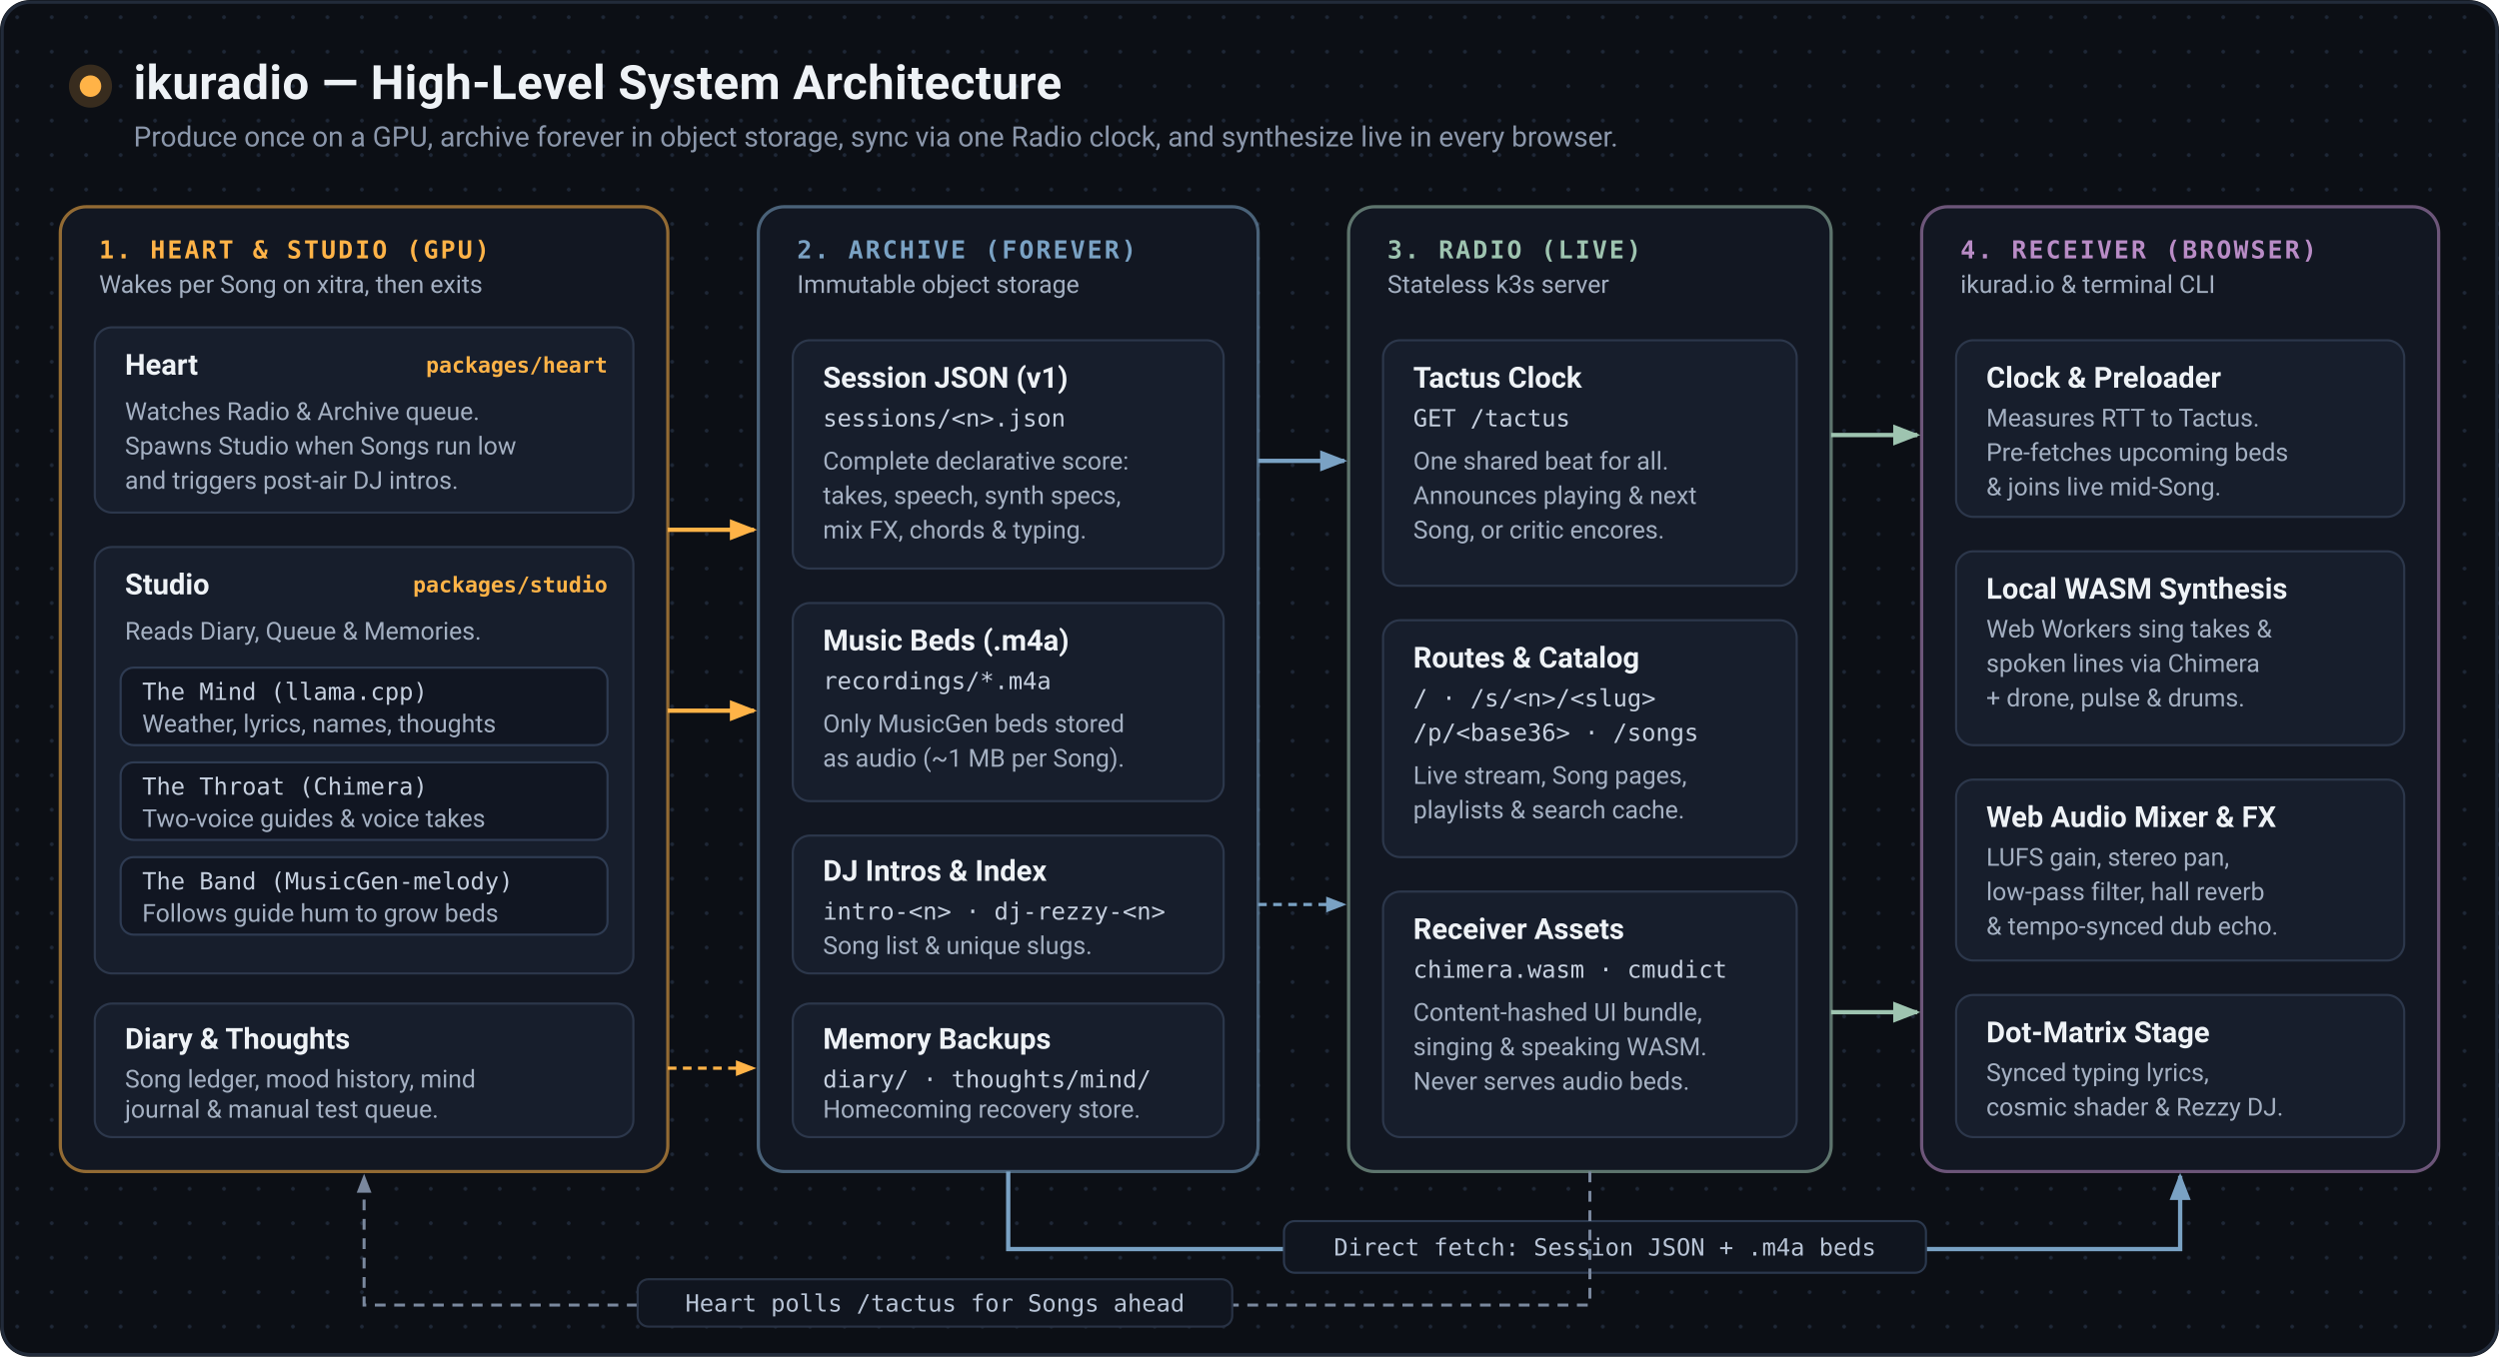
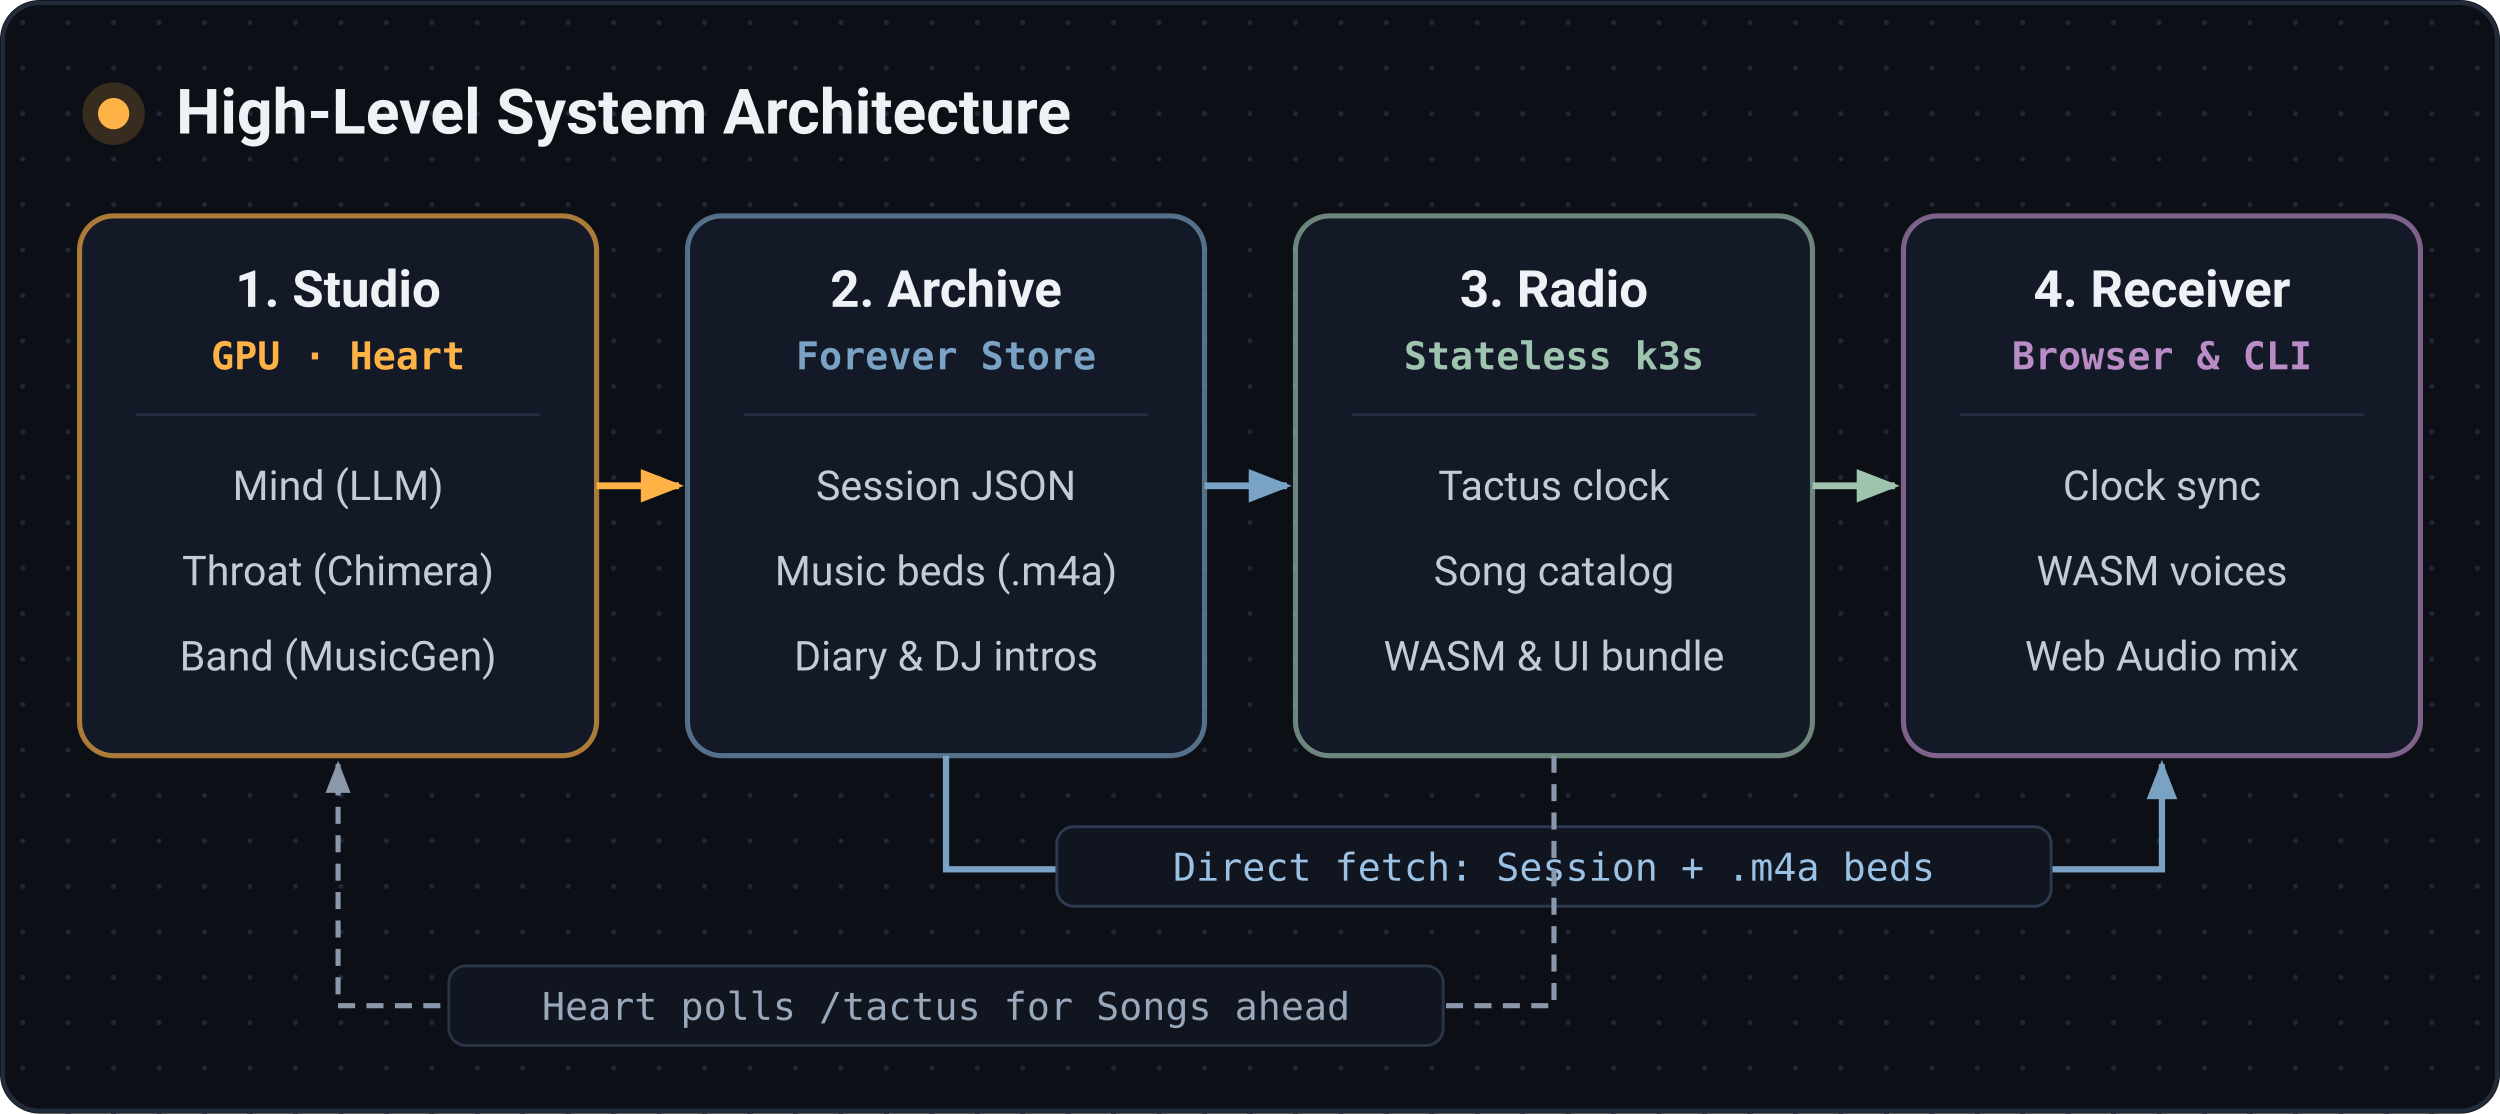
- <svg xmlns="http://www.w3.org/2000/svg" viewBox="0 0 1160 630" width="1160" height="630" role="img" aria-labelledby="hl-title hl-desc">
+ <svg xmlns="http://www.w3.org/2000/svg" viewBox="0 0 880 392" width="880" height="392" role="img" aria-labelledby="hl-title hl-desc">
  <defs>
    <pattern id="dotGrid" width="16" height="16" patternUnits="userSpaceOnUse">
      <circle cx="8" cy="8" r="0.9" fill="#1e2736" />
    </pattern>
    <marker id="arrowAmber" viewBox="0 0 10 10" refX="8" refY="5" markerWidth="7" markerHeight="7" orient="auto-start-reverse">
      <path d="M 0 1.5 L 9 5 L 0 8.5 z" fill="#ffb347" />
    </marker>
    <marker id="arrowBlue" viewBox="0 0 10 10" refX="8" refY="5" markerWidth="7" markerHeight="7" orient="auto-start-reverse">
      <path d="M 0 1.5 L 9 5 L 0 8.5 z" fill="#7aa2c4" />
    </marker>
    <marker id="arrowMint" viewBox="0 0 10 10" refX="8" refY="5" markerWidth="7" markerHeight="7" orient="auto-start-reverse">
      <path d="M 0 1.5 L 9 5 L 0 8.5 z" fill="#9ec4b0" />
    </marker>
    <marker id="arrowSlate" viewBox="0 0 10 10" refX="8" refY="5" markerWidth="7" markerHeight="7" orient="auto-start-reverse">
-       <path d="M 0 1.5 L 9 5 L 0 8.5 z" fill="#7a889e" />
+       <path d="M 0 1.5 L 9 5 L 0 8.5 z" fill="#8b97ab" />
    </marker>
    <style>
      .bg { fill: #0c0f15; }
-       .title { font: 700 22px -apple-system, BlinkMacSystemFont, "Segoe UI", Roboto, sans-serif; fill: #eef2f6; letter-spacing: 0.2px; }
-       .subtitle { font: 400 13px -apple-system, BlinkMacSystemFont, "Segoe UI", Roboto, sans-serif; fill: #8b97ab; }
-       .zoneLabel { font: 700 11.5px ui-monospace, SFMono-Regular, Menlo, Monaco, Consolas, monospace; letter-spacing: 1px; }
-       .cardTitle { font: 600 13.5px -apple-system, BlinkMacSystemFont, "Segoe UI", Roboto, sans-serif; fill: #eef2f6; }
-       .cardBody { font: 400 11.5px -apple-system, BlinkMacSystemFont, "Segoe UI", Roboto, sans-serif; fill: #a4b0c2; }
-       .mono { font: 500 11px ui-monospace, SFMono-Regular, Menlo, Monaco, Consolas, monospace; fill: #c6d0df; }
-       .edgeLabel { font: 500 11px ui-monospace, SFMono-Regular, Menlo, Monaco, Consolas, monospace; fill: #b8c4d6; }
-       .badge { font: 600 10px ui-monospace, SFMono-Regular, Menlo, Monaco, Consolas, monospace; }
+       .title { font: 700 22px -apple-system, BlinkMacSystemFont, "Segoe UI", Roboto, sans-serif; fill: #eef2f6; }
+       .nodeTitle { font: 700 18px -apple-system, BlinkMacSystemFont, "Segoe UI", Roboto, sans-serif; fill: #eef2f6; }
+       .nodeSub { font: 600 13.5px ui-monospace, SFMono-Regular, Menlo, Monaco, Consolas, monospace; }
+       .item { font: 400 14.5px -apple-system, BlinkMacSystemFont, "Segoe UI", Roboto, sans-serif; fill: #c2ccd9; }
+       .edgeLabel { font: 500 13.5px ui-monospace, SFMono-Regular, Menlo, Monaco, Consolas, monospace; }
    </style>
  </defs>
-   <rect width="1160" height="630" rx="14" class="bg" />
-   <rect width="1160" height="630" rx="14" fill="url(#dotGrid)" />
-   <rect x="1" y="1" width="1158" height="628" rx="13" fill="none" stroke="#222b3a" stroke-width="1.5" />
-   <circle cx="42" cy="40" r="5" fill="#ffb347" />
-   <circle cx="42" cy="40" r="10" fill="#ffb347" opacity="0.18" />
-   <text x="62" y="46" class="title">ikuradio — High-Level System Architecture</text>
-   <text x="62" y="68" class="subtitle">Produce once on a GPU, archive forever in object storage, sync via one Radio clock, and synthesize live in every browser.</text>
-   <rect x="28" y="96" width="282" height="448" rx="12" fill="#121722" stroke="#ffb347" stroke-opacity="0.55" stroke-width="1.5" />
-   <text x="46" y="120" class="zoneLabel" fill="#ffb347">1. HEART &amp; STUDIO (GPU)</text>
-   <text x="46" y="136" class="cardBody">Wakes per Song on xitra, then exits</text>
-   <rect x="44" y="152" width="250" height="86" rx="8" fill="#171e2c" stroke="#2c374b" stroke-width="1" />
-   <text x="58" y="174" class="cardTitle">Heart</text>
-   <text x="282" y="173" text-anchor="end" class="badge" fill="#ffb347">packages/heart</text>
-   <text x="58" y="195" class="cardBody">Watches Radio &amp; Archive queue.</text>
-   <text x="58" y="211" class="cardBody">Spawns Studio when Songs run low</text>
-   <text x="58" y="227" class="cardBody">and triggers post-air DJ intros.</text>
-   <rect x="44" y="254" width="250" height="198" rx="8" fill="#171e2c" stroke="#2c374b" stroke-width="1" />
-   <text x="58" y="276" class="cardTitle">Studio</text>
-   <text x="282" y="275" text-anchor="end" class="badge" fill="#ffb347">packages/studio</text>
-   <text x="58" y="297" class="cardBody">Reads Diary, Queue &amp; Memories.</text>
-   <rect x="56" y="310" width="226" height="36" rx="6" fill="#111622" stroke="#2e3b52" />
-   <text x="66" y="325" class="mono">The Mind (llama.cpp)</text>
-   <text x="66" y="340" class="cardBody">Weather, lyrics, names, thoughts</text>
-   <rect x="56" y="354" width="226" height="36" rx="6" fill="#111622" stroke="#2e3b52" />
-   <text x="66" y="369" class="mono">The Throat (Chimera)</text>
-   <text x="66" y="384" class="cardBody">Two-voice guides &amp; voice takes</text>
-   <rect x="56" y="398" width="226" height="36" rx="6" fill="#111622" stroke="#2e3b52" />
-   <text x="66" y="413" class="mono">The Band (MusicGen-melody)</text>
-   <text x="66" y="428" class="cardBody">Follows guide hum to grow beds</text>
-   <rect x="44" y="466" width="250" height="62" rx="8" fill="#171e2c" stroke="#2c374b" stroke-width="1" />
-   <text x="58" y="487" class="cardTitle">Diary &amp; Thoughts</text>
-   <text x="58" y="505" class="cardBody">Song ledger, mood history, mind</text>
-   <text x="58" y="519" class="cardBody">journal &amp; manual test queue.</text>
-   <rect x="352" y="96" width="232" height="448" rx="12" fill="#121722" stroke="#7aa2c4" stroke-opacity="0.55" stroke-width="1.5" />
-   <text x="370" y="120" class="zoneLabel" fill="#7aa2c4">2. ARCHIVE (FOREVER)</text>
-   <text x="370" y="136" class="cardBody">Immutable object storage</text>
-   <rect x="368" y="158" width="200" height="106" rx="8" fill="#171e2c" stroke="#2c374b" />
-   <text x="382" y="180" class="cardTitle">Session JSON (v1)</text>
-   <text x="382" y="198" class="mono">sessions/&lt;n&gt;.json</text>
-   <text x="382" y="218" class="cardBody">Complete declarative score:</text>
-   <text x="382" y="234" class="cardBody">takes, speech, synth specs,</text>
-   <text x="382" y="250" class="cardBody">mix FX, chords &amp; typing.</text>
-   <rect x="368" y="280" width="200" height="92" rx="8" fill="#171e2c" stroke="#2c374b" />
-   <text x="382" y="302" class="cardTitle">Music Beds (.m4a)</text>
-   <text x="382" y="320" class="mono">recordings/*.m4a</text>
-   <text x="382" y="340" class="cardBody">Only MusicGen beds stored</text>
-   <text x="382" y="356" class="cardBody">as audio (~1 MB per Song).</text>
-   <rect x="368" y="388" width="200" height="64" rx="8" fill="#171e2c" stroke="#2c374b" />
-   <text x="382" y="409" class="cardTitle">DJ Intros &amp; Index</text>
-   <text x="382" y="427" class="mono">intro-&lt;n&gt; · dj-rezzy-&lt;n&gt;</text>
-   <text x="382" y="443" class="cardBody">Song list &amp; unique slugs.</text>
-   <rect x="368" y="466" width="200" height="62" rx="8" fill="#171e2c" stroke="#2c374b" />
-   <text x="382" y="487" class="cardTitle">Memory Backups</text>
-   <text x="382" y="505" class="mono">diary/ · thoughts/mind/</text>
-   <text x="382" y="519" class="cardBody">Homecoming recovery store.</text>
-   <rect x="626" y="96" width="224" height="448" rx="12" fill="#121722" stroke="#9ec4b0" stroke-opacity="0.55" stroke-width="1.5" />
-   <text x="644" y="120" class="zoneLabel" fill="#9ec4b0">3. RADIO (LIVE)</text>
-   <text x="644" y="136" class="cardBody">Stateless k3s server</text>
-   <rect x="642" y="158" width="192" height="114" rx="8" fill="#171e2c" stroke="#2c374b" />
-   <text x="656" y="180" class="cardTitle">Tactus Clock</text>
-   <text x="656" y="198" class="mono">GET /tactus</text>
-   <text x="656" y="218" class="cardBody">One shared beat for all.</text>
-   <text x="656" y="234" class="cardBody">Announces playing &amp; next</text>
-   <text x="656" y="250" class="cardBody">Song, or critic encores.</text>
-   <rect x="642" y="288" width="192" height="110" rx="8" fill="#171e2c" stroke="#2c374b" />
-   <text x="656" y="310" class="cardTitle">Routes &amp; Catalog</text>
-   <text x="656" y="328" class="mono">/ · /s/&lt;n&gt;/&lt;slug&gt;</text>
-   <text x="656" y="344" class="mono">/p/&lt;base36&gt; · /songs</text>
-   <text x="656" y="364" class="cardBody">Live stream, Song pages,</text>
-   <text x="656" y="380" class="cardBody">playlists &amp; search cache.</text>
-   <rect x="642" y="414" width="192" height="114" rx="8" fill="#171e2c" stroke="#2c374b" />
-   <text x="656" y="436" class="cardTitle">Receiver Assets</text>
-   <text x="656" y="454" class="mono">chimera.wasm · cmudict</text>
-   <text x="656" y="474" class="cardBody">Content-hashed UI bundle,</text>
-   <text x="656" y="490" class="cardBody">singing &amp; speaking WASM.</text>
-   <text x="656" y="506" class="cardBody">Never serves audio beds.</text>
-   <rect x="892" y="96" width="240" height="448" rx="12" fill="#121722" stroke="#b98cc6" stroke-opacity="0.55" stroke-width="1.5" />
-   <text x="910" y="120" class="zoneLabel" fill="#b98cc6">4. RECEIVER (BROWSER)</text>
-   <text x="910" y="136" class="cardBody">ikurad.io &amp; terminal CLI</text>
-   <rect x="908" y="158" width="208" height="82" rx="8" fill="#171e2c" stroke="#2c374b" />
-   <text x="922" y="180" class="cardTitle">Clock &amp; Preloader</text>
-   <text x="922" y="198" class="cardBody">Measures RTT to Tactus.</text>
-   <text x="922" y="214" class="cardBody">Pre-fetches upcoming beds</text>
-   <text x="922" y="230" class="cardBody">&amp; joins live mid-Song.</text>
-   <rect x="908" y="256" width="208" height="90" rx="8" fill="#171e2c" stroke="#2c374b" />
-   <text x="922" y="278" class="cardTitle">Local WASM Synthesis</text>
-   <text x="922" y="296" class="cardBody">Web Workers sing takes &amp;</text>
-   <text x="922" y="312" class="cardBody">spoken lines via Chimera</text>
-   <text x="922" y="328" class="cardBody">+ drone, pulse &amp; drums.</text>
-   <rect x="908" y="362" width="208" height="84" rx="8" fill="#171e2c" stroke="#2c374b" />
-   <text x="922" y="384" class="cardTitle">Web Audio Mixer &amp; FX</text>
-   <text x="922" y="402" class="cardBody">LUFS gain, stereo pan,</text>
-   <text x="922" y="418" class="cardBody">low-pass filter, hall reverb</text>
-   <text x="922" y="434" class="cardBody">&amp; tempo-synced dub echo.</text>
-   <rect x="908" y="462" width="208" height="66" rx="8" fill="#171e2c" stroke="#2c374b" />
-   <text x="922" y="484" class="cardTitle">Dot-Matrix Stage</text>
-   <text x="922" y="502" class="cardBody">Synced typing lyrics,</text>
-   <text x="922" y="518" class="cardBody">cosmic shader &amp; Rezzy DJ.</text>
-   <line x1="310" y1="246" x2="350" y2="246" stroke="#ffb347" stroke-width="2" marker-end="url(#arrowAmber)" />
-   <line x1="310" y1="330" x2="350" y2="330" stroke="#ffb347" stroke-width="2" marker-end="url(#arrowAmber)" />
-   <line x1="310" y1="496" x2="350" y2="496" stroke="#ffb347" stroke-width="1.5" stroke-dasharray="4 3" marker-end="url(#arrowAmber)" />
-   <line x1="584" y1="214" x2="624" y2="214" stroke="#7aa2c4" stroke-width="2" marker-end="url(#arrowBlue)" />
-   <line x1="584" y1="420" x2="624" y2="420" stroke="#7aa2c4" stroke-width="1.5" stroke-dasharray="4 3" marker-end="url(#arrowBlue)" />
-   <line x1="850" y1="202" x2="890" y2="202" stroke="#9ec4b0" stroke-width="2" marker-end="url(#arrowMint)" />
-   <line x1="850" y1="470" x2="890" y2="470" stroke="#9ec4b0" stroke-width="2" marker-end="url(#arrowMint)" />
-   <path d="M 468 544 L 468 580 L 1012 580 L 1012 546" fill="none" stroke="#7aa2c4" stroke-width="2" marker-end="url(#arrowBlue)" />
-   <rect x="596" y="567" width="298" height="24" rx="5" fill="#10151f" stroke="#2b384d" />
-   <text x="745" y="583" text-anchor="middle" class="edgeLabel" fill="#9bc2e5">Direct fetch: Session JSON + .m4a beds</text>
-   <path d="M 738 544 L 738 606 L 169 606 L 169 546" fill="none" stroke="#7a889e" stroke-width="1.4" stroke-dasharray="5 4" marker-end="url(#arrowSlate)" />
-   <rect x="296" y="594" width="276" height="22" rx="5" fill="#10151f" stroke="#283244" />
-   <text x="434" y="609" text-anchor="middle" class="edgeLabel" fill="#8b97ab">Heart polls /tactus for Songs ahead</text>
+   <rect width="880" height="392" rx="14" class="bg" />
+   <rect width="880" height="392" rx="14" fill="url(#dotGrid)" />
+   <rect x="1" y="1" width="878" height="390" rx="13" fill="none" stroke="#222b3a" stroke-width="1.5" />
+   <circle cx="40" cy="40" r="5.5" fill="#ffb347" />
+   <circle cx="40" cy="40" r="11" fill="#ffb347" opacity="0.18" />
+   <text x="62" y="47" class="title">High-Level System Architecture</text>
+   <rect x="28" y="76" width="182" height="190" rx="12" fill="#131926" stroke="#ffb347" stroke-opacity="0.65" stroke-width="1.8" />
+   <text x="119" y="108" text-anchor="middle" class="nodeTitle">1. Studio</text>
+   <text x="119" y="130" text-anchor="middle" class="nodeSub" fill="#ffb347">GPU · Heart</text>
+   <line x1="48" y1="146" x2="190" y2="146" stroke="#253045" stroke-width="1" />
+   <text x="119" y="176" text-anchor="middle" class="item">Mind (LLM)</text>
+   <text x="119" y="206" text-anchor="middle" class="item">Throat (Chimera)</text>
+   <text x="119" y="236" text-anchor="middle" class="item">Band (MusicGen)</text>
+   <rect x="242" y="76" width="182" height="190" rx="12" fill="#131926" stroke="#7aa2c4" stroke-opacity="0.65" stroke-width="1.8" />
+   <text x="333" y="108" text-anchor="middle" class="nodeTitle">2. Archive</text>
+   <text x="333" y="130" text-anchor="middle" class="nodeSub" fill="#7aa2c4">Forever Store</text>
+   <line x1="262" y1="146" x2="404" y2="146" stroke="#253045" stroke-width="1" />
+   <text x="333" y="176" text-anchor="middle" class="item">Session JSON</text>
+   <text x="333" y="206" text-anchor="middle" class="item">Music beds (.m4a)</text>
+   <text x="333" y="236" text-anchor="middle" class="item">Diary &amp; DJ intros</text>
+   <rect x="456" y="76" width="182" height="190" rx="12" fill="#131926" stroke="#9ec4b0" stroke-opacity="0.65" stroke-width="1.8" />
+   <text x="547" y="108" text-anchor="middle" class="nodeTitle">3. Radio</text>
+   <text x="547" y="130" text-anchor="middle" class="nodeSub" fill="#9ec4b0">Stateless k3s</text>
+   <line x1="476" y1="146" x2="618" y2="146" stroke="#253045" stroke-width="1" />
+   <text x="547" y="176" text-anchor="middle" class="item">Tactus clock</text>
+   <text x="547" y="206" text-anchor="middle" class="item">Song catalog</text>
+   <text x="547" y="236" text-anchor="middle" class="item">WASM &amp; UI bundle</text>
+   <rect x="670" y="76" width="182" height="190" rx="12" fill="#131926" stroke="#b98cc6" stroke-opacity="0.65" stroke-width="1.8" />
+   <text x="761" y="108" text-anchor="middle" class="nodeTitle">4. Receiver</text>
+   <text x="761" y="130" text-anchor="middle" class="nodeSub" fill="#b98cc6">Browser &amp; CLI</text>
+   <line x1="690" y1="146" x2="832" y2="146" stroke="#253045" stroke-width="1" />
+   <text x="761" y="176" text-anchor="middle" class="item">Clock sync</text>
+   <text x="761" y="206" text-anchor="middle" class="item">WASM voices</text>
+   <text x="761" y="236" text-anchor="middle" class="item">Web Audio mix</text>
+   <line x1="210" y1="171" x2="239" y2="171" stroke="#ffb347" stroke-width="2.4" marker-end="url(#arrowAmber)" />
+   <line x1="424" y1="171" x2="453" y2="171" stroke="#7aa2c4" stroke-width="2.4" marker-end="url(#arrowBlue)" />
+   <line x1="638" y1="171" x2="667" y2="171" stroke="#9ec4b0" stroke-width="2.4" marker-end="url(#arrowMint)" />
+   <path d="M 333 266 L 333 306 L 761 306 L 761 269" fill="none" stroke="#7aa2c4" stroke-width="2.2" marker-end="url(#arrowBlue)" />
+   <rect x="372" y="291" width="350" height="28" rx="6" fill="#10151f" stroke="#2d3b52" />
+   <text x="547" y="310" text-anchor="middle" class="edgeLabel" fill="#9bc2e5">Direct fetch: Session + .m4a beds</text>
+   <path d="M 547 266 L 547 354 L 119 354 L 119 269" fill="none" stroke="#8b97ab" stroke-width="1.8" stroke-dasharray="6 4" marker-end="url(#arrowSlate)" />
+   <rect x="158" y="340" width="350" height="28" rx="6" fill="#10151f" stroke="#2a3548" />
+   <text x="333" y="359" text-anchor="middle" class="edgeLabel" fill="#9aa8bc">Heart polls /tactus for Songs ahead</text>
</svg>
